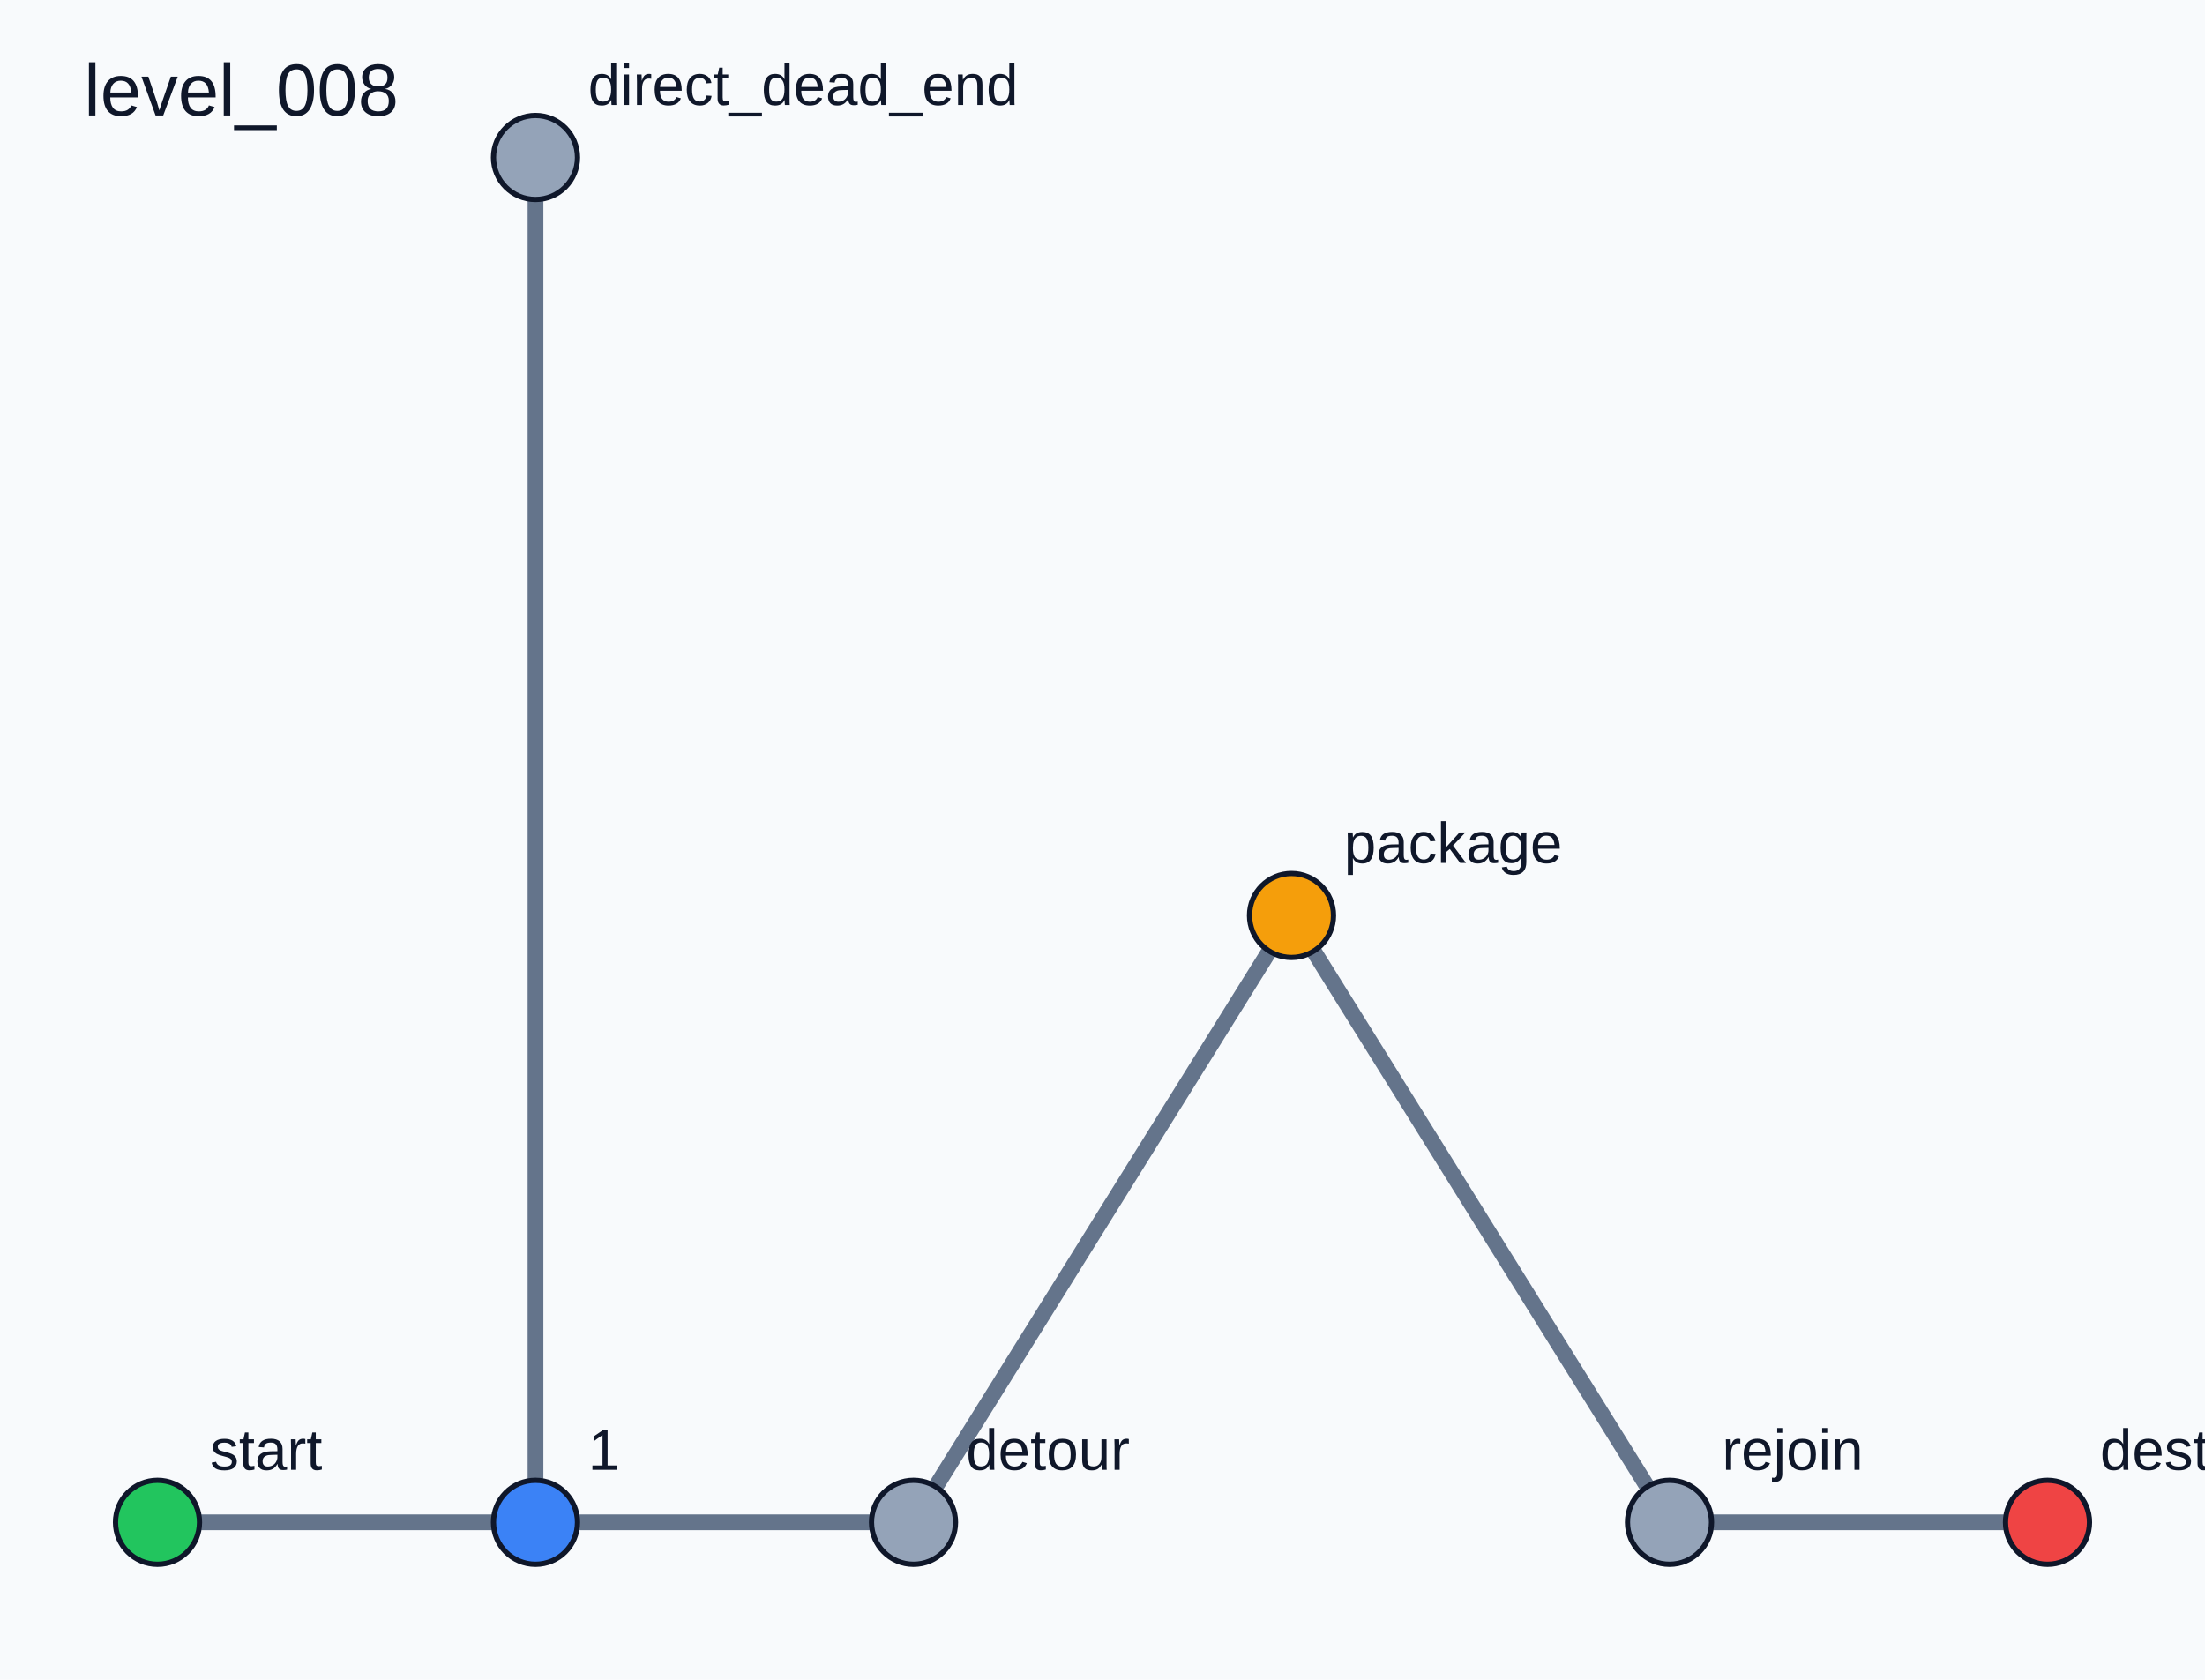
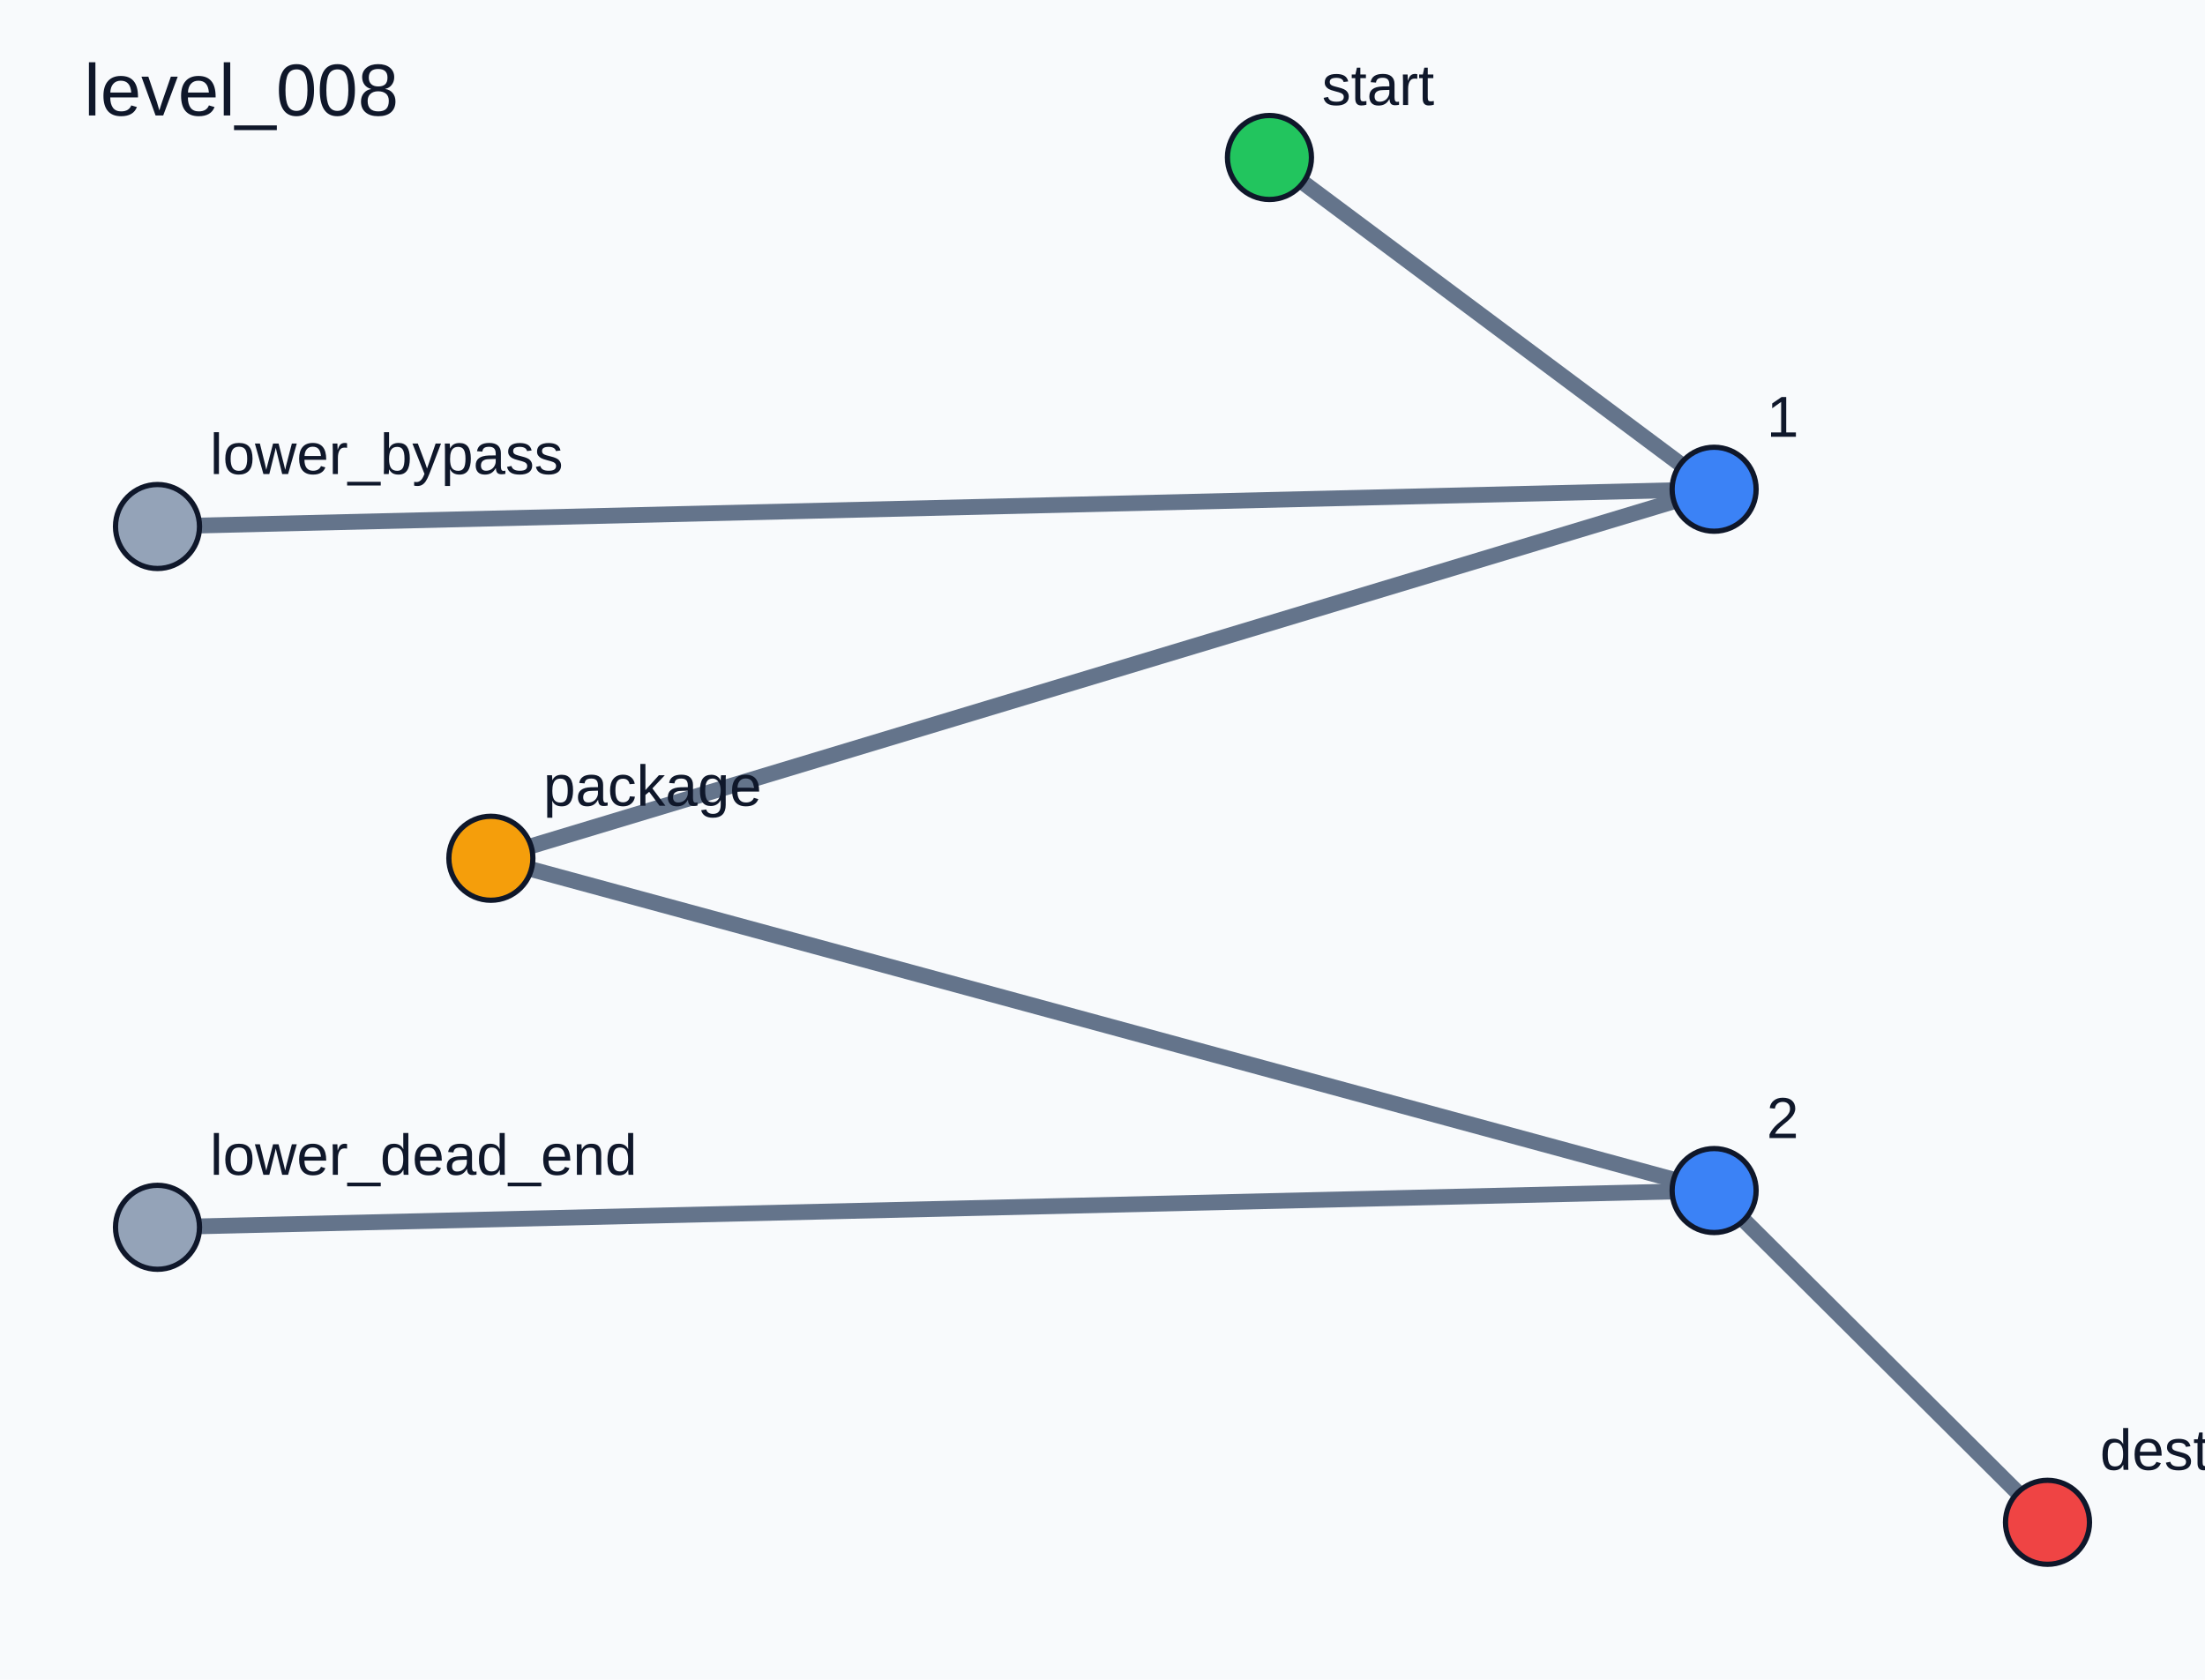
<svg xmlns="http://www.w3.org/2000/svg" width="420" height="320" viewBox="0 0 420 320">
  <rect width="100%" height="100%" fill="#f8fafc" />
  <text x="16" y="22" font-family="Arial" font-size="14" fill="#0f172a">level_008</text>
-   <line x1="30.0" y1="290.0" x2="102.0" y2="290.0" stroke="#64748b" stroke-width="3" />
-   <line x1="102.0" y1="290.0" x2="102.0" y2="30.0" stroke="#64748b" stroke-width="3" />
-   <line x1="102.0" y1="290.0" x2="174.0" y2="290.0" stroke="#64748b" stroke-width="3" />
-   <line x1="174.0" y1="290.0" x2="246.0" y2="174.4" stroke="#64748b" stroke-width="3" />
-   <line x1="246.0" y1="174.4" x2="318.0" y2="290.0" stroke="#64748b" stroke-width="3" />
-   <line x1="318.0" y1="290.0" x2="390.0" y2="290.0" stroke="#64748b" stroke-width="3" />
-   <circle cx="30.0" cy="290.0" r="8" fill="#22c55e" stroke="#0f172a" stroke-width="1" />
-   <text x="40.0" y="280.0" font-family="Arial" font-size="11" fill="#0f172a">start</text>
-   <circle cx="102.0" cy="290.0" r="8" fill="#3b82f6" stroke="#0f172a" stroke-width="1" />
-   <text x="112.0" y="280.0" font-family="Arial" font-size="11" fill="#0f172a">1</text>
-   <circle cx="174.0" cy="290.0" r="8" fill="#94a3b8" stroke="#0f172a" stroke-width="1" />
-   <text x="184.0" y="280.0" font-family="Arial" font-size="11" fill="#0f172a">detour</text>
-   <circle cx="246.0" cy="174.4" r="8" fill="#f59e0b" stroke="#0f172a" stroke-width="1" />
-   <text x="256.0" y="164.4" font-family="Arial" font-size="11" fill="#0f172a">package</text>
-   <circle cx="318.0" cy="290.0" r="8" fill="#94a3b8" stroke="#0f172a" stroke-width="1" />
-   <text x="328.0" y="280.0" font-family="Arial" font-size="11" fill="#0f172a">rejoin</text>
+   <line x1="241.8" y1="30.0" x2="326.5" y2="93.2" stroke="#64748b" stroke-width="3" />
+   <line x1="326.5" y1="93.2" x2="30.0" y2="100.3" stroke="#64748b" stroke-width="3" />
+   <line x1="326.5" y1="93.2" x2="93.5" y2="163.5" stroke="#64748b" stroke-width="3" />
+   <line x1="93.5" y1="163.5" x2="326.5" y2="226.8" stroke="#64748b" stroke-width="3" />
+   <line x1="326.5" y1="226.8" x2="30.0" y2="233.8" stroke="#64748b" stroke-width="3" />
+   <line x1="326.5" y1="226.8" x2="390.0" y2="290.0" stroke="#64748b" stroke-width="3" />
+   <circle cx="241.8" cy="30.0" r="8" fill="#22c55e" stroke="#0f172a" stroke-width="1" />
+   <text x="251.8" y="20.0" font-family="Arial" font-size="11" fill="#0f172a">start</text>
+   <circle cx="326.5" cy="93.2" r="8" fill="#3b82f6" stroke="#0f172a" stroke-width="1" />
+   <text x="336.5" y="83.2" font-family="Arial" font-size="11" fill="#0f172a">1</text>
+   <circle cx="30.0" cy="100.3" r="8" fill="#94a3b8" stroke="#0f172a" stroke-width="1" />
+   <text x="40.0" y="90.3" font-family="Arial" font-size="11" fill="#0f172a">lower_bypass</text>
+   <circle cx="93.5" cy="163.5" r="8" fill="#f59e0b" stroke="#0f172a" stroke-width="1" />
+   <text x="103.5" y="153.5" font-family="Arial" font-size="11" fill="#0f172a">package</text>
+   <circle cx="326.5" cy="226.8" r="8" fill="#3b82f6" stroke="#0f172a" stroke-width="1" />
+   <text x="336.5" y="216.8" font-family="Arial" font-size="11" fill="#0f172a">2</text>
+   <circle cx="30.0" cy="233.8" r="8" fill="#94a3b8" stroke="#0f172a" stroke-width="1" />
+   <text x="40.0" y="223.8" font-family="Arial" font-size="11" fill="#0f172a">lower_dead_end</text>
  <circle cx="390.0" cy="290.0" r="8" fill="#ef4444" stroke="#0f172a" stroke-width="1" />
  <text x="400.0" y="280.0" font-family="Arial" font-size="11" fill="#0f172a">destination</text>
-   <circle cx="102.0" cy="30.0" r="8" fill="#94a3b8" stroke="#0f172a" stroke-width="1" />
-   <text x="112.0" y="20.0" font-family="Arial" font-size="11" fill="#0f172a">direct_dead_end</text>
</svg>
